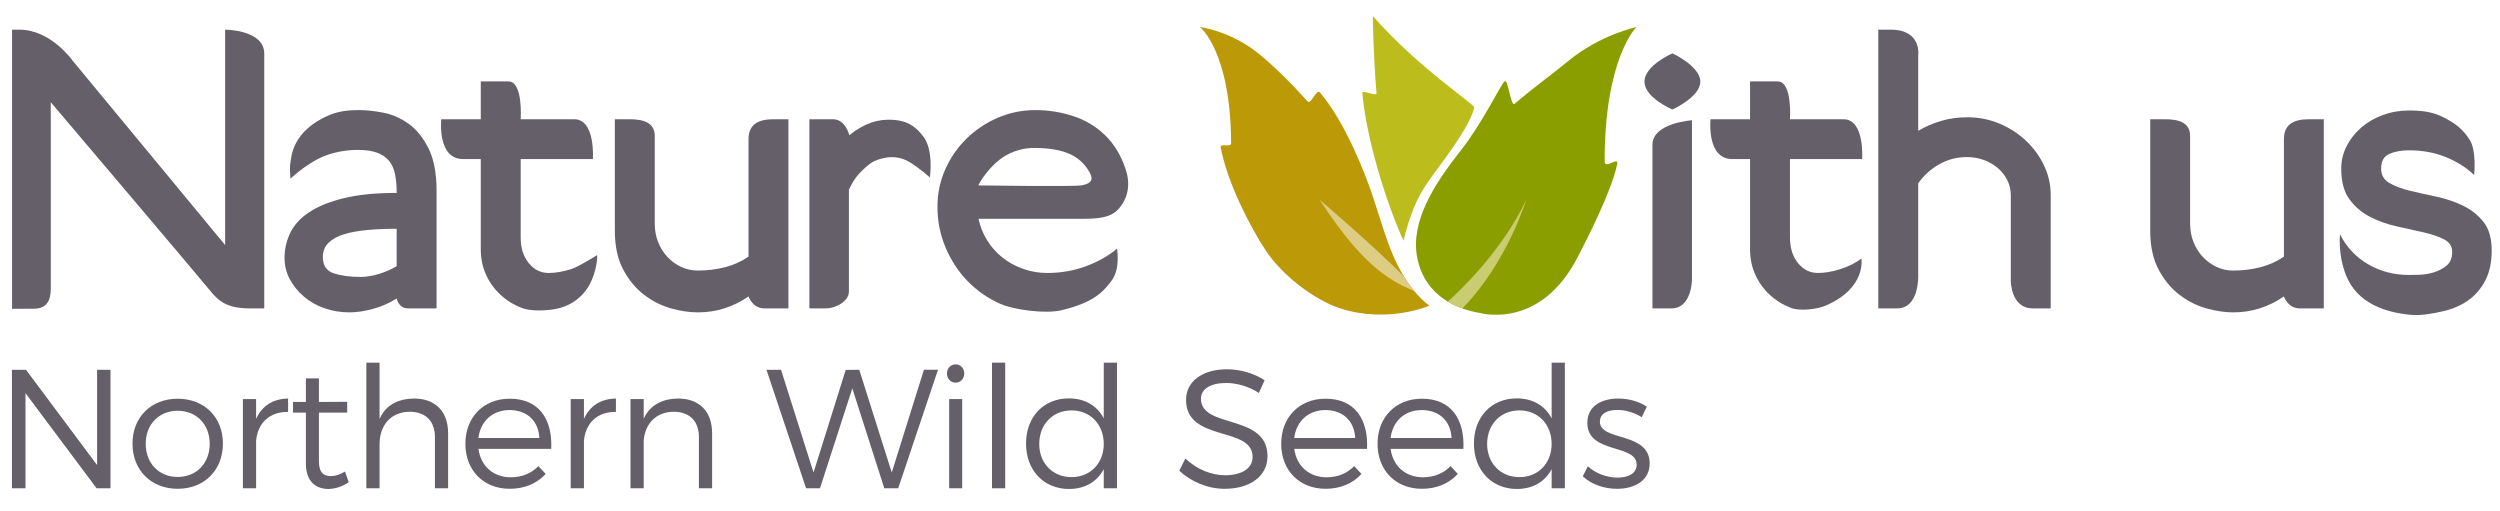
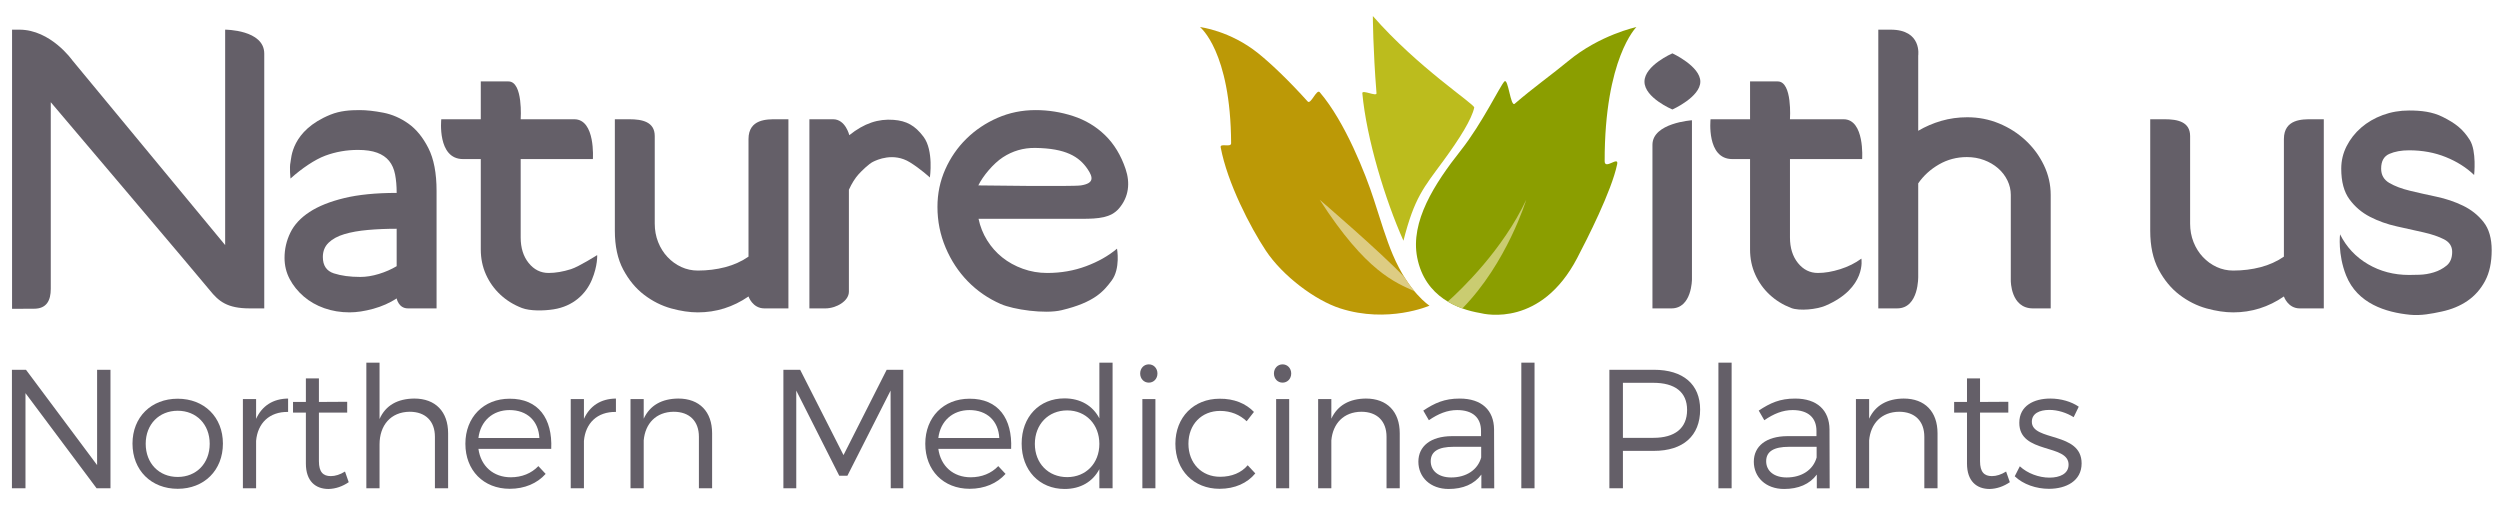
<svg xmlns="http://www.w3.org/2000/svg" version="1.1" id="logo" x="0px" y="0px" width="311.813px" height="63.625px" viewBox="0 0 311.813 63.625" enable-background="new 0 0 311.813 63.625" xml:space="preserve">
  <g id="subtext">
-     <g>
-       <path fill="#645F68" d="M12.048,60.902l-8.87-11.868v11.868H1.488V46.12h1.753l8.87,11.889V46.12h1.668v14.782H12.048z" />
-       <path fill="#645F68" d="M27.803,55.327c0,3.337-2.344,5.639-5.639,5.639c-3.294,0-5.639-2.302-5.639-5.639    c0-3.315,2.345-5.597,5.639-5.597C25.459,49.73,27.803,52.012,27.803,55.327z M18.173,55.349c0,2.449,1.668,4.139,3.991,4.139    s3.991-1.689,3.991-4.139c0-2.429-1.668-4.118-3.991-4.118S18.173,52.92,18.173,55.349z" />
-       <path fill="#645F68" d="M31.942,52.244c0.739-1.626,2.112-2.514,3.991-2.534v1.668c-2.344-0.042-3.801,1.415-3.991,3.611v5.913    h-1.647V49.773h1.647V52.244z" />
-       <path fill="#645F68" d="M43.494,60.142c-0.781,0.528-1.626,0.824-2.513,0.846c-1.626,0-2.83-0.972-2.83-3.168v-6.356h-1.604    v-1.331h1.604v-2.936h1.626v2.936l3.527-0.021v1.352h-3.527v6.061c0,1.352,0.528,1.858,1.479,1.858c0.57,0,1.162-0.19,1.774-0.57    L43.494,60.142z" />
-       <path fill="#645F68" d="M55.891,54.039v6.863h-1.646v-6.42c0-1.964-1.183-3.126-3.146-3.126c-2.365,0.021-3.76,1.689-3.76,4.076    v5.47h-1.646v-15.67h1.646v7.032c0.761-1.731,2.281-2.534,4.329-2.555C54.328,49.71,55.891,51.356,55.891,54.039z" />
-       <path fill="#645F68" d="M68.753,55.981h-9.081c0.296,2.176,1.88,3.548,4.034,3.548c1.372,0,2.576-0.485,3.442-1.394l0.908,0.972    c-1.057,1.183-2.619,1.858-4.478,1.858c-3.273,0-5.533-2.302-5.533-5.617c0-3.316,2.281-5.618,5.512-5.618    C67.148,49.71,68.922,52.202,68.753,55.981z M67.274,54.63c-0.105-2.133-1.541-3.484-3.717-3.484    c-2.111,0-3.632,1.373-3.886,3.484H67.274z" />
-       <path fill="#645F68" d="M72.831,52.244c0.739-1.626,2.112-2.514,3.991-2.534v1.668c-2.344-0.042-3.801,1.415-3.991,3.611v5.913    h-1.647V49.773h1.647V52.244z" />
-       <path fill="#645F68" d="M88.818,54.039v6.863h-1.647v-6.42c0-1.964-1.183-3.126-3.146-3.126c-2.196,0.021-3.548,1.458-3.738,3.569    v5.977h-1.647V49.773h1.647v2.449c0.781-1.689,2.281-2.492,4.309-2.513C87.255,49.71,88.818,51.356,88.818,54.039z" />
-       <path fill="#645F68" d="M110.296,60.902l-3.991-12.46l-4.034,12.46h-1.731L95.598,46.12h1.816l4.055,12.818l4.012-12.798    l1.689-0.021l4.055,12.818l4.013-12.818h1.753l-4.963,14.782H110.296z" />
-       <path fill="#645F68" d="M120.265,46.584c0,0.655-0.465,1.141-1.077,1.141s-1.077-0.485-1.077-1.141c0-0.654,0.465-1.14,1.077-1.14    S120.265,45.93,120.265,46.584z M118.385,60.902V49.773h1.627v11.129H118.385z" />
-       <path fill="#645F68" d="M123.729,60.902v-15.67h1.646v15.67H123.729z" />
-       <path fill="#645F68" d="M139.313,60.902h-1.647v-2.387c-0.823,1.563-2.344,2.472-4.329,2.472c-3.168,0-5.364-2.345-5.364-5.66    c0-3.337,2.196-5.639,5.343-5.639c1.985,0,3.527,0.908,4.351,2.492v-6.948h1.647V60.902z M137.666,55.369    c0-2.429-1.668-4.181-4.013-4.181c-2.365,0-4.033,1.752-4.033,4.181c0,2.407,1.668,4.14,4.033,4.14    C135.998,59.509,137.666,57.776,137.666,55.369z" />
-       <path fill="#645F68" d="M157.729,47.429l-0.718,1.584c-1.331-0.887-2.894-1.246-4.076-1.246c-1.9,0-3.146,0.719-3.146,1.964    c0,3.802,8.32,1.816,8.3,7.181c0,2.471-2.176,4.055-5.344,4.055c-2.153,0-4.266-0.93-5.659-2.26l0.761-1.521    c1.372,1.33,3.252,2.091,4.92,2.091c2.133,0,3.464-0.866,3.464-2.281c0.021-3.886-8.3-1.815-8.3-7.116    c0-2.323,2.049-3.822,5.11-3.822C154.751,46.057,156.504,46.605,157.729,47.429z" />
-       <path fill="#645F68" d="M170.506,55.981h-9.081c0.296,2.176,1.88,3.548,4.034,3.548c1.372,0,2.576-0.485,3.442-1.394l0.907,0.972    c-1.056,1.183-2.618,1.858-4.477,1.858c-3.273,0-5.533-2.302-5.533-5.617c0-3.316,2.281-5.618,5.512-5.618    C168.901,49.71,170.675,52.202,170.506,55.981z M169.027,54.63c-0.105-2.133-1.541-3.484-3.717-3.484    c-2.111,0-3.632,1.373-3.886,3.484H169.027z" />
-       <path fill="#645F68" d="M182.523,55.981h-9.081c0.296,2.176,1.88,3.548,4.034,3.548c1.372,0,2.576-0.485,3.442-1.394l0.907,0.972    c-1.056,1.183-2.618,1.858-4.477,1.858c-3.273,0-5.533-2.302-5.533-5.617c0-3.316,2.281-5.618,5.512-5.618    C180.919,49.71,182.692,52.202,182.523,55.981z M181.045,54.63c-0.105-2.133-1.541-3.484-3.717-3.484    c-2.111,0-3.632,1.373-3.886,3.484H181.045z" />
-       <path fill="#645F68" d="M195.176,60.902h-1.647v-2.387c-0.823,1.563-2.344,2.472-4.329,2.472c-3.168,0-5.364-2.345-5.364-5.66    c0-3.337,2.196-5.639,5.343-5.639c1.985,0,3.527,0.908,4.351,2.492v-6.948h1.647V60.902z M193.528,55.369    c0-2.429-1.668-4.181-4.013-4.181c-2.365,0-4.033,1.752-4.033,4.181c0,2.407,1.668,4.14,4.033,4.14    C191.86,59.509,193.528,57.776,193.528,55.369z" />
-       <path fill="#645F68" d="M205.397,50.724l-0.634,1.309c-0.865-0.549-1.985-0.907-3.02-0.907c-1.246,0-2.196,0.443-2.196,1.478    c0,2.471,6.208,1.204,6.208,5.195c0,2.196-1.942,3.168-4.075,3.168c-1.584,0-3.21-0.549-4.266-1.563l0.633-1.246    c0.95,0.887,2.387,1.415,3.696,1.415c1.309,0,2.365-0.486,2.386-1.584c0.063-2.683-6.166-1.31-6.146-5.259    c0-2.133,1.838-3.02,3.865-3.02C203.18,49.71,204.468,50.09,205.397,50.724z" />
+     <g id="Layer_6" display="none">
+       <g display="inline">
+         <path fill="#645F68" d="M12.048,60.902l-8.87-11.868v11.868H1.488V46.12h1.753l8.87,11.889V46.12h1.668v14.782H12.048z" />
+         <path fill="#645F68" d="M27.803,55.327c0,3.337-2.344,5.639-5.639,5.639c-3.294,0-5.639-2.302-5.639-5.639     c0-3.315,2.345-5.597,5.639-5.597C25.459,49.73,27.803,52.012,27.803,55.327z M18.173,55.349c0,2.449,1.668,4.139,3.991,4.139     s3.991-1.689,3.991-4.139c0-2.429-1.668-4.118-3.991-4.118S18.173,52.92,18.173,55.349z" />
+         <path fill="#645F68" d="M31.942,52.244c0.739-1.626,2.112-2.514,3.991-2.534v1.668c-2.344-0.042-3.801,1.415-3.991,3.611v5.913     h-1.647V49.773h1.647V52.244z" />
+         <path fill="#645F68" d="M43.494,60.142c-0.781,0.528-1.626,0.824-2.513,0.846c-1.626,0-2.83-0.972-2.83-3.168v-6.356h-1.604     v-1.331h1.604v-2.936h1.626v2.936l3.527-0.021v1.352h-3.527v6.061c0,1.352,0.528,1.858,1.479,1.858c0.57,0,1.162-0.19,1.774-0.57     L43.494,60.142z" />
+         <path fill="#645F68" d="M55.891,54.039v6.863h-1.646v-6.42c0-1.964-1.183-3.126-3.146-3.126c-2.365,0.021-3.76,1.689-3.76,4.076     v5.47h-1.646v-15.67h1.646v7.032c0.761-1.731,2.281-2.534,4.329-2.555C54.328,49.71,55.891,51.356,55.891,54.039z" />
+         <path fill="#645F68" d="M68.753,55.981h-9.081c0.296,2.176,1.88,3.548,4.034,3.548c1.372,0,2.576-0.485,3.442-1.394l0.908,0.972     c-1.057,1.183-2.619,1.858-4.478,1.858c-3.273,0-5.533-2.302-5.533-5.617c0-3.316,2.281-5.618,5.512-5.618     C67.148,49.71,68.922,52.202,68.753,55.981z M67.274,54.63c-0.105-2.133-1.541-3.484-3.717-3.484     c-2.111,0-3.632,1.373-3.886,3.484H67.274z" />
+         <path fill="#645F68" d="M72.831,52.244c0.739-1.626,2.112-2.514,3.991-2.534v1.668c-2.344-0.042-3.801,1.415-3.991,3.611v5.913     h-1.647V49.773h1.647V52.244z" />
+         <path fill="#645F68" d="M88.818,54.039v6.863h-1.647v-6.42c0-1.964-1.183-3.126-3.146-3.126     c-2.196,0.021-3.548,1.458-3.738,3.569v5.977h-1.647V49.773h1.647v2.449c0.781-1.689,2.281-2.492,4.309-2.513     C87.255,49.71,88.818,51.356,88.818,54.039z" />
+         <path fill="#645F68" d="M110.296,60.902l-3.991-12.46l-4.034,12.46h-1.731L95.598,46.12h1.816l4.055,12.818l4.012-12.798     l1.689-0.021l4.055,12.818l4.013-12.818h1.753l-4.963,14.782H110.296z" />
+         <path fill="#645F68" d="M120.265,46.584c0,0.655-0.465,1.141-1.077,1.141s-1.077-0.485-1.077-1.141     c0-0.654,0.465-1.14,1.077-1.14S120.265,45.93,120.265,46.584z M118.385,60.902V49.773h1.627v11.129H118.385z" />
+         <path fill="#645F68" d="M123.729,60.902v-15.67h1.646v15.67H123.729z" />
+         <path fill="#645F68" d="M139.313,60.902h-1.647v-2.387c-0.823,1.563-2.344,2.472-4.329,2.472c-3.168,0-5.364-2.345-5.364-5.66     c0-3.337,2.196-5.639,5.343-5.639c1.985,0,3.527,0.908,4.351,2.492v-6.948h1.647V60.902z M137.666,55.369     c0-2.429-1.668-4.181-4.013-4.181c-2.365,0-4.033,1.752-4.033,4.181c0,2.407,1.668,4.14,4.033,4.14     C135.998,59.509,137.666,57.776,137.666,55.369z" />
+         <path fill="#645F68" d="M157.729,47.429l-0.718,1.584c-1.331-0.887-2.894-1.246-4.076-1.246c-1.9,0-3.146,0.719-3.146,1.964     c0,3.802,8.32,1.816,8.3,7.181c0,2.471-2.176,4.055-5.344,4.055c-2.153,0-4.266-0.93-5.659-2.26l0.761-1.521     c1.372,1.33,3.252,2.091,4.92,2.091c2.133,0,3.464-0.866,3.464-2.281c0.021-3.886-8.3-1.815-8.3-7.116     c0-2.323,2.049-3.822,5.11-3.822C154.751,46.057,156.504,46.605,157.729,47.429z" />
+         <path fill="#645F68" d="M170.506,55.981h-9.081c0.296,2.176,1.88,3.548,4.034,3.548c1.372,0,2.576-0.485,3.442-1.394l0.907,0.972     c-1.056,1.183-2.618,1.858-4.477,1.858c-3.273,0-5.533-2.302-5.533-5.617c0-3.316,2.281-5.618,5.512-5.618     C168.901,49.71,170.675,52.202,170.506,55.981z M169.027,54.63c-0.105-2.133-1.541-3.484-3.717-3.484     c-2.111,0-3.632,1.373-3.886,3.484H169.027z" />
+         <path fill="#645F68" d="M182.523,55.981h-9.081c0.296,2.176,1.88,3.548,4.034,3.548c1.372,0,2.576-0.485,3.442-1.394l0.907,0.972     c-1.056,1.183-2.618,1.858-4.477,1.858c-3.273,0-5.533-2.302-5.533-5.617c0-3.316,2.281-5.618,5.512-5.618     C180.919,49.71,182.692,52.202,182.523,55.981z M181.045,54.63c-0.105-2.133-1.541-3.484-3.717-3.484     c-2.111,0-3.632,1.373-3.886,3.484H181.045z" />
+         <path fill="#645F68" d="M195.176,60.902h-1.647v-2.387c-0.823,1.563-2.344,2.472-4.329,2.472c-3.168,0-5.364-2.345-5.364-5.66     c0-3.337,2.196-5.639,5.343-5.639c1.985,0,3.527,0.908,4.351,2.492v-6.948h1.647V60.902z M193.528,55.369     c0-2.429-1.668-4.181-4.013-4.181c-2.365,0-4.033,1.752-4.033,4.181c0,2.407,1.668,4.14,4.033,4.14     C191.86,59.509,193.528,57.776,193.528,55.369z" />
+         <path fill="#645F68" d="M205.397,50.724l-0.634,1.309c-0.865-0.549-1.985-0.907-3.02-0.907c-1.246,0-2.196,0.443-2.196,1.478     c0,2.471,6.208,1.204,6.208,5.195c0,2.196-1.942,3.168-4.075,3.168c-1.584,0-3.21-0.549-4.266-1.563l0.633-1.246     c0.95,0.887,2.387,1.415,3.696,1.415c1.309,0,2.365-0.486,2.386-1.584c0.063-2.683-6.166-1.31-6.146-5.259     c0-2.133,1.838-3.02,3.865-3.02C203.18,49.71,204.468,50.09,205.397,50.724z" />
+       </g>
+       <rect x="-0.75" y="45.231" display="inline" fill-rule="evenodd" clip-rule="evenodd" fill="none" width="312.563" height="17.894" />
+       <text id="subtext_original_1_" transform="matrix(1 0 0 1 -0.75 60.9023)" fill="#645F68" font-family="'Montserrat-Light'" font-size="21.12">Northern Wild Seeds</text>
    </g>
-     <rect x="-0.75" y="43.231" fill-rule="evenodd" clip-rule="evenodd" fill="none" width="312.563" height="17.894" />
-     <text id="subtext_original_1_" transform="matrix(1 0 0 1 -0.75 58.9023)" display="none" fill="#645F68" font-family="'Montserrat-Light'" font-size="21.12">Northern Wild Seeds</text>
+     <g id="Layer_6_copy">
+       <rect x="-0.75" y="45.231" fill-rule="evenodd" clip-rule="evenodd" fill="none" width="312.563" height="17.894" />
+       <text id="subtext_original_2_" transform="matrix(1 0 0 1 -0.75 60.9023)" display="none" fill="#645F68" font-family="'Montserrat-Light'" font-size="21.12">Northern Medicinal Plants</text>
+       <g>
+         <path fill="#645F68" d="M12.048,60.902l-8.87-11.868v11.868H1.488V46.12h1.753l8.87,11.889V46.12h1.668v14.782H12.048z" />
+         <path fill="#645F68" d="M27.803,55.327c0,3.337-2.344,5.639-5.639,5.639c-3.294,0-5.639-2.302-5.639-5.639     c0-3.315,2.345-5.597,5.639-5.597C25.459,49.73,27.803,52.012,27.803,55.327z M18.173,55.349c0,2.449,1.668,4.139,3.991,4.139     s3.991-1.689,3.991-4.139c0-2.429-1.668-4.118-3.991-4.118S18.173,52.92,18.173,55.349z" />
+         <path fill="#645F68" d="M31.942,52.244c0.739-1.626,2.112-2.514,3.991-2.534v1.668c-2.344-0.042-3.801,1.415-3.991,3.611v5.913     h-1.647V49.773h1.647V52.244z" />
+         <path fill="#645F68" d="M43.494,60.142c-0.781,0.528-1.626,0.824-2.513,0.846c-1.626,0-2.83-0.972-2.83-3.168v-6.356h-1.604     v-1.331h1.604v-2.936h1.626v2.936l3.527-0.021v1.352h-3.527v6.061c0,1.352,0.528,1.858,1.479,1.858c0.57,0,1.162-0.19,1.774-0.57     L43.494,60.142z" />
+         <path fill="#645F68" d="M55.891,54.039v6.863h-1.646v-6.42c0-1.964-1.183-3.126-3.146-3.126c-2.365,0.021-3.76,1.689-3.76,4.076     v5.47h-1.646v-15.67h1.646v7.032c0.761-1.731,2.281-2.534,4.329-2.555C54.328,49.71,55.891,51.356,55.891,54.039z" />
+         <path fill="#645F68" d="M68.753,55.981h-9.081c0.296,2.176,1.88,3.548,4.034,3.548c1.372,0,2.576-0.485,3.442-1.394l0.908,0.972     c-1.057,1.183-2.619,1.858-4.478,1.858c-3.273,0-5.533-2.302-5.533-5.617c0-3.316,2.281-5.618,5.512-5.618     C67.148,49.71,68.922,52.202,68.753,55.981z M67.274,54.63c-0.105-2.133-1.541-3.484-3.717-3.484     c-2.111,0-3.632,1.373-3.886,3.484H67.274z" />
+         <path fill="#645F68" d="M72.831,52.244c0.739-1.626,2.112-2.514,3.991-2.534v1.668c-2.344-0.042-3.801,1.415-3.991,3.611v5.913     h-1.647V49.773h1.647V52.244z" />
+         <path fill="#645F68" d="M88.818,54.039v6.863h-1.647v-6.42c0-1.964-1.183-3.126-3.146-3.126     c-2.196,0.021-3.548,1.458-3.738,3.569v5.977h-1.647V49.773h1.647v2.449c0.781-1.689,2.281-2.492,4.309-2.513     C87.255,49.71,88.818,51.356,88.818,54.039z" />
+         <path fill="#645F68" d="M111.098,60.902l-0.021-12.186l-5.386,10.623h-1.014l-5.363-10.623v12.186h-1.605V46.12H99.8     l5.406,10.643l5.386-10.643h2.069v14.782H111.098z" />
+         <path fill="#645F68" d="M126.114,55.981h-9.081c0.296,2.176,1.88,3.548,4.034,3.548c1.372,0,2.576-0.485,3.442-1.394l0.908,0.972     c-1.057,1.183-2.619,1.858-4.478,1.858c-3.273,0-5.533-2.302-5.533-5.617c0-3.316,2.281-5.618,5.512-5.618     C124.51,49.71,126.283,52.202,126.114,55.981z M124.636,54.63c-0.105-2.133-1.541-3.484-3.717-3.484     c-2.111,0-3.632,1.373-3.886,3.484H124.636z" />
+         <path fill="#645F68" d="M138.766,60.902h-1.647v-2.387c-0.823,1.563-2.344,2.472-4.329,2.472c-3.168,0-5.364-2.345-5.364-5.66     c0-3.337,2.196-5.639,5.343-5.639c1.985,0,3.527,0.908,4.351,2.492v-6.948h1.647V60.902z M137.118,55.369     c0-2.429-1.668-4.181-4.013-4.181c-2.365,0-4.033,1.752-4.033,4.181c0,2.407,1.668,4.14,4.033,4.14     C135.45,59.509,137.118,57.776,137.118,55.369z" />
+         <path fill="#645F68" d="M144.362,46.584c0,0.655-0.465,1.141-1.077,1.141s-1.077-0.485-1.077-1.141     c0-0.654,0.465-1.14,1.077-1.14S144.362,45.93,144.362,46.584z M142.482,60.902V49.773h1.627v11.129H142.482z" />
+         <path fill="#645F68" d="M156.399,51.378l-0.908,1.162c-0.845-0.803-1.964-1.289-3.315-1.289c-2.302,0-3.949,1.669-3.949,4.098     c0,2.428,1.647,4.117,3.949,4.117c1.457,0,2.661-0.506,3.442-1.436l0.95,1.014c-0.992,1.204-2.534,1.922-4.456,1.922     c-3.23,0-5.512-2.302-5.512-5.617c0-3.316,2.302-5.618,5.512-5.618C153.908,49.71,155.386,50.322,156.399,51.378z" />
+         <path fill="#645F68" d="M161.046,46.584c0,0.655-0.465,1.141-1.077,1.141s-1.077-0.485-1.077-1.141     c0-0.654,0.465-1.14,1.077-1.14S161.046,45.93,161.046,46.584z M159.166,60.902V49.773h1.627v11.129H159.166z" />
+         <path fill="#645F68" d="M174.583,54.039v6.863h-1.647v-6.42c0-1.964-1.183-3.126-3.146-3.126     c-2.196,0.021-3.548,1.458-3.738,3.569v5.977h-1.647V49.773h1.647v2.449c0.781-1.689,2.281-2.492,4.309-2.513     C173.02,49.71,174.583,51.356,174.583,54.039z" />
+         <path fill="#645F68" d="M184.763,59.191c-0.888,1.204-2.302,1.796-4.076,1.796c-2.302,0-3.78-1.479-3.78-3.4     c0-1.943,1.542-3.168,4.16-3.189h3.654v-0.654c0-1.626-1.014-2.598-2.979-2.598c-1.225,0-2.365,0.465-3.526,1.268l-0.697-1.204     c1.437-0.95,2.64-1.499,4.541-1.499c2.745,0,4.266,1.457,4.287,3.844l0.021,7.349h-1.604V59.191z M184.741,57.059v-1.33h-3.463     c-1.858,0-2.83,0.57-2.83,1.795s0.992,2.027,2.556,2.027C182.883,59.551,184.319,58.601,184.741,57.059z" />
+         <path fill="#645F68" d="M189.748,60.902v-15.67h1.647v15.67H189.748z" />
+         <path fill="#645F68" d="M206.284,46.12c3.653,0,5.765,1.815,5.765,4.962c0,3.273-2.111,5.153-5.765,5.153h-3.865v4.667h-1.689     V46.12H206.284z M202.419,54.609h3.802c2.66,0,4.202-1.183,4.202-3.484c0-2.239-1.542-3.379-4.202-3.379h-3.802V54.609z" />
+         <path fill="#645F68" d="M214.33,60.902v-15.67h1.647v15.67H214.33z" />
+         <path fill="#645F68" d="M226.601,59.191c-0.888,1.204-2.302,1.796-4.076,1.796c-2.302,0-3.78-1.479-3.78-3.4     c0-1.943,1.542-3.168,4.16-3.189h3.654v-0.654c0-1.626-1.014-2.598-2.979-2.598c-1.225,0-2.365,0.465-3.526,1.268l-0.697-1.204     c1.437-0.95,2.64-1.499,4.541-1.499c2.745,0,4.266,1.457,4.287,3.844l0.021,7.349h-1.604V59.191z M226.579,57.059v-1.33h-3.463     c-1.858,0-2.83,0.57-2.83,1.795s0.992,2.027,2.556,2.027C224.721,59.551,226.157,58.601,226.579,57.059z" />
+         <path fill="#645F68" d="M241.659,54.039v6.863h-1.647v-6.42c0-1.964-1.183-3.126-3.146-3.126     c-2.196,0.021-3.548,1.458-3.738,3.569v5.977h-1.647V49.773h1.647v2.449c0.781-1.689,2.281-2.492,4.309-2.513     C240.096,49.71,241.659,51.356,241.659,54.039z" />
+         <path fill="#645F68" d="M250.677,60.142c-0.781,0.528-1.626,0.824-2.513,0.846c-1.626,0-2.83-0.972-2.83-3.168v-6.356h-1.604     v-1.331h1.604v-2.936h1.626v2.936l3.527-0.021v1.352h-3.527v6.061c0,1.352,0.528,1.858,1.479,1.858c0.57,0,1.161-0.19,1.774-0.57     L250.677,60.142z" />
+         <path fill="#645F68" d="M259.272,50.724l-0.634,1.309c-0.865-0.549-1.985-0.907-3.02-0.907c-1.246,0-2.196,0.443-2.196,1.478     c0,2.471,6.208,1.204,6.208,5.195c0,2.196-1.942,3.168-4.075,3.168c-1.584,0-3.21-0.549-4.266-1.563l0.633-1.246     c0.95,0.887,2.387,1.415,3.696,1.415c1.309,0,2.365-0.486,2.386-1.584c0.063-2.683-6.166-1.31-6.146-5.259     c0-2.133,1.838-3.02,3.865-3.02C257.055,49.71,258.343,50.09,259.272,50.724z" />
+       </g>
+     </g>
  </g>
  <path id="text_original_1_" display="none" fill="#9B9B9B" d="M208.402,12.242l-3.483-3.476l3.483-3.527l3.484,3.527L208.402,12.242  L208.402,12.242z M210.842,38.465h-4.928V14.923h4.928V38.465L210.842,38.465z M223.781,19.84v9.784  c0,1.291,0.332,2.351,0.995,3.179c0.664,0.826,1.494,1.242,2.489,1.242c0.862,0,1.791-0.158,2.787-0.473  c0.995-0.314,1.874-0.754,2.638-1.316v5.016c-0.764,0.529-1.643,0.951-2.638,1.266c-0.996,0.316-1.925,0.473-2.787,0.473  c-1.195,0-2.307-0.199-3.335-0.596s-1.925-0.951-2.688-1.664c-0.763-0.711-1.36-1.547-1.792-2.508  c-0.431-0.961-0.646-2.002-0.646-3.129V19.84h-4.928v-4.966h4.928v-4.718h4.977v4.718h10.004v4.966H223.781L223.781,19.84z   M252.797,38.465V24.31c0-0.629-0.141-1.233-0.424-1.813c-0.281-0.579-0.672-1.084-1.169-1.515c-0.498-0.43-1.078-0.77-1.742-1.018  c-0.664-0.248-1.377-0.373-2.14-0.373c-1.261,0-2.423,0.307-3.484,0.918c-1.063,0.613-1.925,1.399-2.588,2.359v15.595h-4.978V3.7  h4.978v12.614c0.896-0.529,1.857-0.943,2.887-1.241c1.028-0.298,2.106-0.447,3.234-0.447c1.394,0,2.713,0.257,3.957,0.77  c1.245,0.513,2.348,1.217,3.311,2.11c0.962,0.894,1.725,1.929,2.289,3.104c0.564,1.175,0.846,2.408,0.846,3.7v14.155H252.797  L252.797,38.465z M26.232,38.465L4.582,11.497v26.968h-4.828V3.7h4.978l21.601,26.867V3.7h4.877v34.765H26.232L26.232,38.465z   M49.474,38.465v-1.242c-0.863,0.563-1.833,0.992-2.912,1.291c-1.078,0.297-2.065,0.447-2.961,0.447  c-1.128,0-2.182-0.174-3.16-0.521c-0.979-0.348-1.833-0.836-2.563-1.465s-1.311-1.35-1.742-2.16  c-0.432-0.813-0.647-1.697-0.647-2.658c0-1.092,0.24-2.135,0.722-3.128c0.481-0.993,1.277-1.854,2.389-2.583  c1.112-0.728,2.555-1.308,4.33-1.737c1.775-0.431,3.957-0.646,6.545-0.646c0-0.861-0.066-1.63-0.199-2.309  c-0.133-0.679-0.382-1.242-0.747-1.688c-0.365-0.447-0.863-0.787-1.493-1.018c-0.631-0.232-1.427-0.348-2.39-0.348  c-1.426,0-2.787,0.24-4.081,0.72c-1.294,0.48-2.638,1.349-4.032,2.607h-0.498l1.892-6.257c0.929-0.596,2.024-1.084,3.285-1.464  c1.261-0.381,2.472-0.571,3.633-0.571c0.862,0,1.85,0.107,2.961,0.323c1.111,0.215,2.157,0.67,3.136,1.366  c0.979,0.695,1.808,1.713,2.488,3.054c0.681,1.341,1.021,3.121,1.021,5.339v14.651H49.474L49.474,38.465z M49.474,28.531  c-1.261,0-2.456,0.05-3.583,0.149c-1.128,0.099-2.107,0.273-2.937,0.521s-1.484,0.604-1.966,1.067  c-0.481,0.463-0.721,1.059-0.721,1.788c0,1.061,0.456,1.738,1.368,2.037c0.913,0.297,2.016,0.447,3.31,0.447  c0.73,0,1.501-0.125,2.314-0.373s1.551-0.572,2.215-0.969V28.531L49.474,28.531z M66.942,19.84v9.784  c0,1.291,0.332,2.351,0.995,3.179c0.664,0.826,1.494,1.242,2.489,1.242c0.863,0,1.792-0.158,2.788-0.473  c0.995-0.314,1.875-0.754,2.638-1.316v5.016c-0.763,0.529-1.643,0.951-2.638,1.266c-0.996,0.316-1.925,0.473-2.788,0.473  c-1.194,0-2.306-0.199-3.334-0.596s-1.925-0.951-2.688-1.664c-0.763-0.711-1.36-1.547-1.792-2.508  c-0.431-0.961-0.646-2.002-0.646-3.129V19.84h-4.928v-4.966h4.928v-4.718h4.977v4.718h10.004v4.966H66.942L66.942,19.84z   M95.609,38.465v-1.49c-1.925,1.324-4.032,1.986-6.321,1.986c-1.029,0-2.14-0.166-3.334-0.496c-1.195-0.332-2.314-0.895-3.359-1.689  c-1.046-0.795-1.916-1.846-2.613-3.154c-0.697-1.307-1.045-2.922-1.045-4.842V14.874h4.977v13.012c0,0.828,0.142,1.598,0.423,2.309  c0.282,0.711,0.672,1.333,1.169,1.862c0.498,0.531,1.07,0.943,1.717,1.242c0.647,0.297,1.335,0.447,2.065,0.447  c1.195,0,2.331-0.141,3.409-0.422c1.079-0.281,2.049-0.721,2.912-1.316V14.874h4.977v23.591H95.609L95.609,38.465z M117.507,20.337  c-0.83-0.199-1.46-0.298-1.892-0.298c-0.531,0-1.054,0.042-1.568,0.124c-0.515,0.083-1.02,0.248-1.518,0.497  c-0.498,0.248-0.962,0.613-1.394,1.093c-0.431,0.48-0.829,1.117-1.194,1.912v14.801h-4.927V14.874h4.977v1.987  c1.858-1.49,3.75-2.235,5.674-2.235c0.863,0,1.667,0.107,2.414,0.323c0.746,0.215,1.451,0.504,2.115,0.869v6.307  C119.231,21.132,118.336,20.536,117.507,20.337L117.507,20.337z M145.676,27.29h-18.814c0.2,0.959,0.556,1.854,1.07,2.682  c0.514,0.827,1.145,1.54,1.892,2.136c0.746,0.596,1.601,1.066,2.563,1.414s1.974,0.523,3.036,0.523c1.726,0,3.343-0.283,4.853-0.846  c1.509-0.563,2.795-1.291,3.857-2.186v5.166c-1.361,0.861-2.845,1.539-4.455,2.035c-1.609,0.498-3.276,0.746-5.002,0.746  c-1.792,0-3.475-0.348-5.051-1.043s-2.945-1.639-4.106-2.832c-1.161-1.191-2.082-2.59-2.762-4.195  c-0.68-1.606-1.021-3.303-1.021-5.091c0-1.655,0.324-3.211,0.971-4.668c0.647-1.457,1.526-2.732,2.638-3.824  c1.111-1.093,2.406-1.962,3.882-2.607c1.477-0.646,3.061-0.969,4.753-0.969c1.593,0,3.153,0.248,4.679,0.745  c1.526,0.497,2.854,1.291,3.981,2.384c1.128,1.092,1.983,2.5,2.563,4.221C145.783,22.803,145.941,24.873,145.676,27.29  L145.676,27.29z M139.504,20.982c-0.332-0.497-0.771-0.927-1.319-1.291c-0.548-0.364-1.187-0.663-1.917-0.894  c-0.729-0.232-1.51-0.348-2.339-0.348c-1.494,0-2.837,0.389-4.031,1.167c-1.195,0.778-2.074,1.746-2.638,2.905h12.741  C140.001,21.992,139.835,21.479,139.504,20.982L139.504,20.982z M282.57,38.465v-1.49c-1.925,1.324-4.032,1.986-6.321,1.986  c-1.028,0-2.141-0.166-3.335-0.496c-1.194-0.332-2.314-0.895-3.359-1.689s-1.916-1.846-2.613-3.154  c-0.697-1.307-1.045-2.922-1.045-4.842V14.874h4.978v13.012c0,0.828,0.141,1.598,0.423,2.309c0.281,0.711,0.672,1.333,1.169,1.862  c0.498,0.531,1.07,0.943,1.718,1.242c0.646,0.297,1.335,0.447,2.065,0.447c1.194,0,2.331-0.141,3.409-0.422s2.049-0.721,2.912-1.316  V14.874h4.977v23.591H282.57L282.57,38.465z M309.37,35.037c-0.548,1.025-1.277,1.854-2.19,2.482  c-0.912,0.629-1.99,1.076-3.234,1.342s-2.563,0.396-3.957,0.396c-1.692,0-3.276-0.289-4.753-0.869  c-1.478-0.578-2.796-1.398-3.957-2.457v-6.705c0.796,1.59,1.958,2.83,3.484,3.725c1.525,0.895,3.234,1.342,5.126,1.342  c0.266,0,0.697-0.01,1.294-0.025c0.598-0.018,1.194-0.115,1.792-0.299c0.597-0.182,1.128-0.463,1.593-0.844  c0.464-0.381,0.696-0.951,0.696-1.713c0-0.695-0.34-1.217-1.02-1.565c-0.681-0.348-1.535-0.638-2.563-0.869l-3.335-0.745  c-1.194-0.265-2.307-0.662-3.334-1.192c-1.029-0.53-1.884-1.258-2.563-2.186c-0.681-0.927-1.021-2.201-1.021-3.823  c0-0.994,0.224-1.929,0.672-2.807c0.447-0.877,1.053-1.646,1.816-2.309c0.764-0.662,1.659-1.184,2.688-1.565  c1.029-0.38,2.124-0.57,3.285-0.57c1.493,0,2.929,0.207,4.306,0.621s2.646,0.985,3.807,1.713v5.711  c-0.962-0.927-2.14-1.672-3.533-2.235s-2.92-0.844-4.579-0.844c-0.963,0-1.783,0.149-2.464,0.447  c-0.68,0.298-1.021,0.91-1.021,1.838c0,0.794,0.341,1.39,1.021,1.787c0.681,0.397,1.535,0.721,2.563,0.969  c1.028,0.249,2.132,0.497,3.31,0.745c1.178,0.248,2.281,0.621,3.31,1.117c1.029,0.497,1.883,1.175,2.563,2.036  c0.681,0.861,1.021,2.037,1.021,3.526C310.191,32.736,309.918,34.012,309.37,35.037L309.37,35.037z" />
  <g id="text_copy">
    <path fill="#645F68" d="M208.59,13.657c0,0-3.483-1.459-3.483-3.476s3.483-3.527,3.483-3.527s3.484,1.605,3.484,3.527   S208.59,13.657,208.59,13.657L208.59,13.657z" />
    <path fill="#645F68" d="M206.102,38.465c0,0,0-17.667,0-20.403S211.029,15,211.029,15v19.844c0,0,0,3.621-2.561,3.621   C206.283,38.465,206.102,38.465,206.102,38.465z" />
    <path fill="#645F68" d="M253.563,38.465c-2.797,0-2.766-3.465-2.766-3.465V24.31c0-0.629-0.141-1.233-0.424-1.813   c-0.281-0.579-0.672-1.084-1.169-1.515c-0.498-0.43-1.078-0.77-1.742-1.018c-0.664-0.248-1.377-0.373-2.14-0.373   c-1.261,0-2.423,0.307-3.484,0.918c-1.063,0.613-1.925,1.399-2.588,2.359v11.568c0,0,0.125,4.027-2.625,4.027   c-1.813,0-2.353,0-2.353,0V3.7c0,0,0.77,0,1.54,0c3.938,0,3.438,3.237,3.438,3.237v9.376c0.896-0.529,1.857-0.943,2.887-1.241   c1.028-0.298,2.106-0.447,3.234-0.447c1.394,0,2.713,0.257,3.957,0.77c1.245,0.513,2.348,1.217,3.311,2.11   c0.962,0.894,1.725,1.929,2.289,3.104c0.564,1.175,0.846,2.408,0.846,3.7v14.155C255.773,38.465,255.438,38.465,253.563,38.465z" />
    <path fill="#645F68" d="M26.149,36.181c-1.13-1.408-19.817-23.434-19.817-23.434s0,21.66,0,23.285c0,1.422-0.504,2.473-2.082,2.473   c-1.219,0-2.746,0.012-2.746,0.012V3.7c0,0,0.129,0,0.913,0c3.917,0,6.599,3.814,6.599,3.814l19.066,23.053V3.7   c0,0,4.877,0,4.877,2.987c0,1.737,0,31.777,0,31.777c-1.806,0-0.136,0-1.806,0C28.344,38.465,27.279,37.589,26.149,36.181z" />
    <path fill="#645F68" d="M53.43,18.475c-0.68-1.341-1.509-2.359-2.488-3.054c-0.979-0.695-2.025-1.15-3.136-1.366   c-1.112-0.215-2.099-0.323-2.961-0.323c-1.162,0-2.413,0.076-3.633,0.571c-4.915,1.994-4.87,5.476-4.979,5.932   c-0.149,0.619-0.003,2.036-0.003,2.036c1.394-1.258,3.042-2.373,4.335-2.853c1.294-0.48,2.654-0.72,4.081-0.72   c0.963,0,1.759,0.116,2.39,0.348c0.63,0.231,1.128,0.571,1.493,1.018c0.365,0.446,0.614,1.009,0.747,1.688   c0.132,0.679,0.199,1.448,0.199,2.309c-2.588,0-4.77,0.215-6.545,0.646c-1.775,0.43-3.218,1.009-4.33,1.737   c-1.112,0.729-1.908,1.59-2.389,2.583c-0.481,0.993-0.722,2.037-0.722,3.128c0,0.961,0.215,1.846,0.647,2.658   c0.431,0.811,1.012,1.531,1.742,2.16s1.584,1.117,2.563,1.465c0.979,0.348,2.032,0.521,3.16,0.521c0.896,0,1.883-0.15,2.961-0.447   c1.079-0.299,2.049-0.729,2.912-1.291c0,0,0.229,1.242,1.401,1.242c1.344,0,3.576,0,3.576,0V23.813   C54.451,21.595,54.111,19.815,53.43,18.475z M49.474,33.199c-0.664,0.396-1.402,0.721-2.215,0.969s-1.584,0.373-2.314,0.373   c-1.294,0-2.397-0.15-3.31-0.447c-0.912-0.299-1.368-0.977-1.368-2.037c0-0.729,0.24-1.324,0.721-1.788   c0.482-0.463,1.137-0.819,1.966-1.067s1.809-0.422,2.937-0.521c1.128-0.1,2.323-0.149,3.583-0.149V33.199z" />
    <path fill="#645F68" d="M64.942,19.84v9.784c0,1.291,0.332,2.351,0.995,3.179c0.664,0.826,1.494,1.242,2.489,1.242   c0.863,0,1.792-0.158,2.788-0.473c0.995-0.314,3.269-1.756,3.269-1.756s0.081,1.309-0.658,3.073   c-0.747,1.785-2.333,3.309-4.783,3.693c-1.18,0.186-2.921,0.228-3.95-0.169s-1.925-0.951-2.688-1.664   c-0.763-0.711-1.36-1.547-1.792-2.508c-0.431-0.961-0.646-2.002-0.646-3.129V19.84c-1.548,0,0.702,0-2.215,0   c-3.25,0-2.713-4.966-2.713-4.966h4.928v-4.718c0,0,1.302,0,3.452,0c1.85,0,1.525,4.718,1.525,4.718s4.35,0,6.683,0   c2.667,0,2.321,4.966,2.321,4.966H64.942L64.942,19.84z" />
    <path fill="#645F68" d="M223.254,19.84v9.784c0,1.291,0.332,2.351,0.994,3.179c0.664,0.826,1.494,1.242,2.489,1.242   c0.862,0,1.792-0.158,2.788-0.473c0.994-0.314,1.874-0.754,2.637-1.316c0,0,0.672,3.661-4.475,5.869   c-1.098,0.471-3.256,0.686-4.285,0.289c-1.028-0.396-1.924-0.951-2.688-1.664c-0.763-0.711-1.359-1.547-1.792-2.508   c-0.431-0.961-0.646-2.002-0.646-3.129V19.84c-1.548,0,0.702,0-2.215,0c-3.25,0-2.713-4.966-2.713-4.966h4.928v-4.718   c0,0,1.302,0,3.452,0c1.85,0,1.525,4.718,1.525,4.718s4.35,0,6.683,0c2.667,0,2.321,4.966,2.321,4.966H223.254L223.254,19.84z" />
    <path fill="#645F68" d="M95.344,38.465c-1.5,0-1.985-1.49-1.985-1.49c-1.925,1.324-4.032,1.986-6.321,1.986   c-1.029,0-2.14-0.166-3.334-0.496c-1.195-0.332-2.314-0.895-3.359-1.689c-1.046-0.795-1.916-1.846-2.613-3.154   c-0.697-1.307-1.045-2.922-1.045-4.842V14.874c0,0,0.75,0,1.814,0c1.592,0,3.162,0.313,3.162,2.095c0,1.157,0,10.917,0,10.917   c0,0.828,0.142,1.598,0.423,2.309c0.282,0.711,0.672,1.333,1.169,1.862c0.498,0.531,1.07,0.943,1.717,1.242   c0.647,0.297,1.335,0.447,2.065,0.447c1.195,0,2.331-0.141,3.409-0.422c1.079-0.281,2.049-0.721,2.912-1.316c0,0,0-12.134,0-14.664   s2.36-2.47,3.485-2.47s1.492,0,1.492,0v23.591h-0.742C97.594,38.465,96.344,38.465,95.344,38.465z" />
    <path fill="#645F68" d="M286.844,38.465c-1.5,0-1.984-1.49-1.984-1.49c-1.926,1.324-4.032,1.986-6.322,1.986   c-1.028,0-2.139-0.166-3.334-0.496c-1.195-0.332-2.314-0.895-3.359-1.689c-1.046-0.795-1.916-1.846-2.613-3.154   c-0.697-1.307-1.045-2.922-1.045-4.842V14.874c0,0,0.75,0,1.814,0c1.592,0,3.162,0.313,3.162,2.095c0,1.157,0,10.917,0,10.917   c0,0.828,0.142,1.598,0.424,2.309c0.281,0.711,0.672,1.333,1.169,1.862c0.498,0.531,1.07,0.943,1.718,1.242   c0.646,0.297,1.335,0.447,2.064,0.447c1.195,0,2.332-0.141,3.41-0.422s2.049-0.721,2.912-1.316c0,0,0-12.134,0-14.664   s2.359-2.47,3.484-2.47s1.492,0,1.492,0v23.591h-0.742C289.094,38.465,287.844,38.465,286.844,38.465z" />
    <path fill="#645F68" d="M113.5,20.25c-2.063-1.281-4.127-0.311-4.625-0.063c-0.498,0.248-1.37,1.085-1.802,1.565   c-0.431,0.48-0.829,1.117-1.194,1.912c0,0,0,11.52,0,12.711s-1.598,2.09-2.941,2.09c-1.156,0-1.986,0-1.986,0V14.874   c0,0,1.132,0,2.956,0c1.551,0,2.021,1.987,2.021,1.987c1.858-1.49,3.614-2.061,5.533-1.912c1.604,0.125,2.664,0.697,3.726,2.113   c1.287,1.716,0.792,5.075,0.792,5.075S114.849,21.088,113.5,20.25z" />
    <path fill="#645F68" d="M139.563,26c1.246-1.454,1.408-3.197,0.828-4.918c-0.581-1.721-1.435-3.128-2.563-4.221   c-1.128-1.093-2.455-1.888-3.981-2.384c-1.526-0.497-3.086-0.745-4.679-0.745c-1.692,0-3.276,0.323-4.753,0.969   c-1.476,0.645-2.771,1.514-3.882,2.607c-1.112,1.092-1.991,2.367-2.638,3.824c-0.647,1.457-0.971,3.013-0.971,4.668   c0,1.788,0.34,3.484,1.021,5.091c0.681,1.605,1.601,3.004,2.762,4.195c1.162,1.193,2.53,2.137,4.106,2.832s5.5,1.271,7.588,0.773   c4.129-0.983,5.264-2.383,6.246-3.691c1.125-1.5,0.674-3.986,0.674-3.986c-1.062,0.895-2.348,1.623-3.857,2.186   c-1.51,0.563-3.127,0.846-4.853,0.846c-1.062,0-2.074-0.176-3.036-0.523s-1.817-0.818-2.563-1.414   c-0.747-0.596-1.377-1.309-1.892-2.136c-0.514-0.828-0.871-1.722-1.07-2.682c0,0,10.805,0,12.888,0S138.563,27.167,139.563,26z    M122.021,23.125c0.563-1.159,1.87-2.73,3.065-3.508c1.194-0.778,2.538-1.187,4.031-1.167c3.82,0.05,5.474,1.082,6.529,2.634   c0.708,1.042,0.833,1.782-0.833,2.042C133.748,23.291,122.021,23.125,122.021,23.125z" />
    <path fill="#645F68" d="M309.954,35.037c-0.548,1.025-1.277,1.854-2.19,2.482c-0.912,0.629-1.99,1.076-3.234,1.342   s-2.57,0.534-3.957,0.396c-2.988-0.297-6.551-1.383-7.955-4.903c-1.06-2.656-0.755-5.128-0.755-5.128   c0.796,1.59,1.958,2.83,3.484,3.725c1.525,0.895,3.234,1.342,5.126,1.342c0.266,0,0.697-0.01,1.294-0.025   c0.598-0.018,1.194-0.115,1.792-0.299c0.597-0.182,1.128-0.463,1.593-0.844c0.464-0.381,0.696-0.951,0.696-1.713   c0-0.695-0.34-1.217-1.02-1.565c-0.681-0.348-1.535-0.638-2.563-0.869l-3.335-0.745c-1.194-0.265-2.307-0.662-3.334-1.192   c-1.029-0.53-1.884-1.258-2.563-2.186c-0.681-0.927-1.021-2.201-1.021-3.823c0-0.994,0.224-1.929,0.672-2.807   c0.447-0.877,1.053-1.646,1.816-2.309c0.764-0.662,1.659-1.184,2.688-1.565c1.029-0.38,2.124-0.57,3.285-0.57   c1.493,0,2.91,0.155,4.194,0.802c1.587,0.799,2.501,1.491,3.376,2.875s0.542,4.368,0.542,4.368   c-0.962-0.927-2.14-1.672-3.533-2.235s-2.92-0.844-4.579-0.844c-0.963,0-1.783,0.149-2.464,0.447   c-0.68,0.298-1.021,0.91-1.021,1.838c0,0.794,0.341,1.39,1.021,1.787c0.681,0.397,1.535,0.721,2.563,0.969   c1.028,0.249,2.132,0.497,3.31,0.745c1.178,0.248,2.281,0.621,3.31,1.117c1.029,0.497,1.883,1.175,2.563,2.036   c0.681,0.861,1.021,2.037,1.021,3.526C310.775,32.736,310.502,34.012,309.954,35.037L309.954,35.037z" />
  </g>
  <g id="flower_copy">
    <path fill-rule="evenodd" clip-rule="evenodd" fill="#BC9906" d="M149.667,3.375c0,0,3.742,0.439,7.271,3.279   c1.712,1.377,3.949,3.544,6.161,6.002c0.392,0.436,1.117-1.606,1.504-1.156c3.174,3.695,5.758,10.307,6.736,13.341   c0.861,2.67,1.56,4.994,2.37,6.909c2.007,4.742,4.584,6.375,4.584,6.375s-5.172,2.263-11.147,0.334   c-3.109-1.003-7.174-4.043-9.271-7.209c-1.924-2.905-4.792-8.432-5.625-12.875c-0.107-0.571,1.304,0.072,1.302-0.508   C153.5,6.375,149.667,3.375,149.667,3.375z" />
    <g id="paths">
      <path fill="#8B9E00" d="M200.142,20.108c-0.017-12.858,3.96-16.733,3.96-16.733s-4.568,0.968-8.519,4.25    c-1.883,1.564-4.427,3.378-6.664,5.318c-0.516,0.447-0.806-3.247-1.277-2.787c-0.526,0.512-2.767,5.219-5.434,8.594    c-3.292,4.166-6.327,8.877-5.447,13.375c0.975,4.981,5.202,6.464,7.812,6.91c0.78,0.202,7.664,1.709,12.137-6.842    c1.217-2.325,4.297-8.354,4.992-11.715C201.924,19.405,200.143,21.226,200.142,20.108z" />
      <path fill="#BCBC1D" d="M183.875,13.417c0.088-0.407-7.014-4.969-12.646-11.417c0,0,0.015,4.179,0.456,9.627    c0.038,0.466-1.813-0.485-1.769-0.002c0.519,5.644,2.852,13.313,5.129,18.398c1.372-5.398,2.528-6.624,4.973-9.96    C182.094,17.23,183.563,14.857,183.875,13.417z" />
      <path fill="#DDCC83" d="M176.418,36.325c-0.394-0.476-0.821-1.062-1.257-1.76c-2.907-3.085-10.559-9.649-10.559-9.649    C170.4,33.927,174.045,35.236,176.418,36.325z" />
      <path fill="#CACC71" d="M180.574,37.615c0.598,0.357,1.216,0.638,1.818,0.854c5.563-5.658,7.969-13.553,7.969-13.553    C187.42,31.178,182.228,36.142,180.574,37.615z" />
    </g>
  </g>
</svg>
